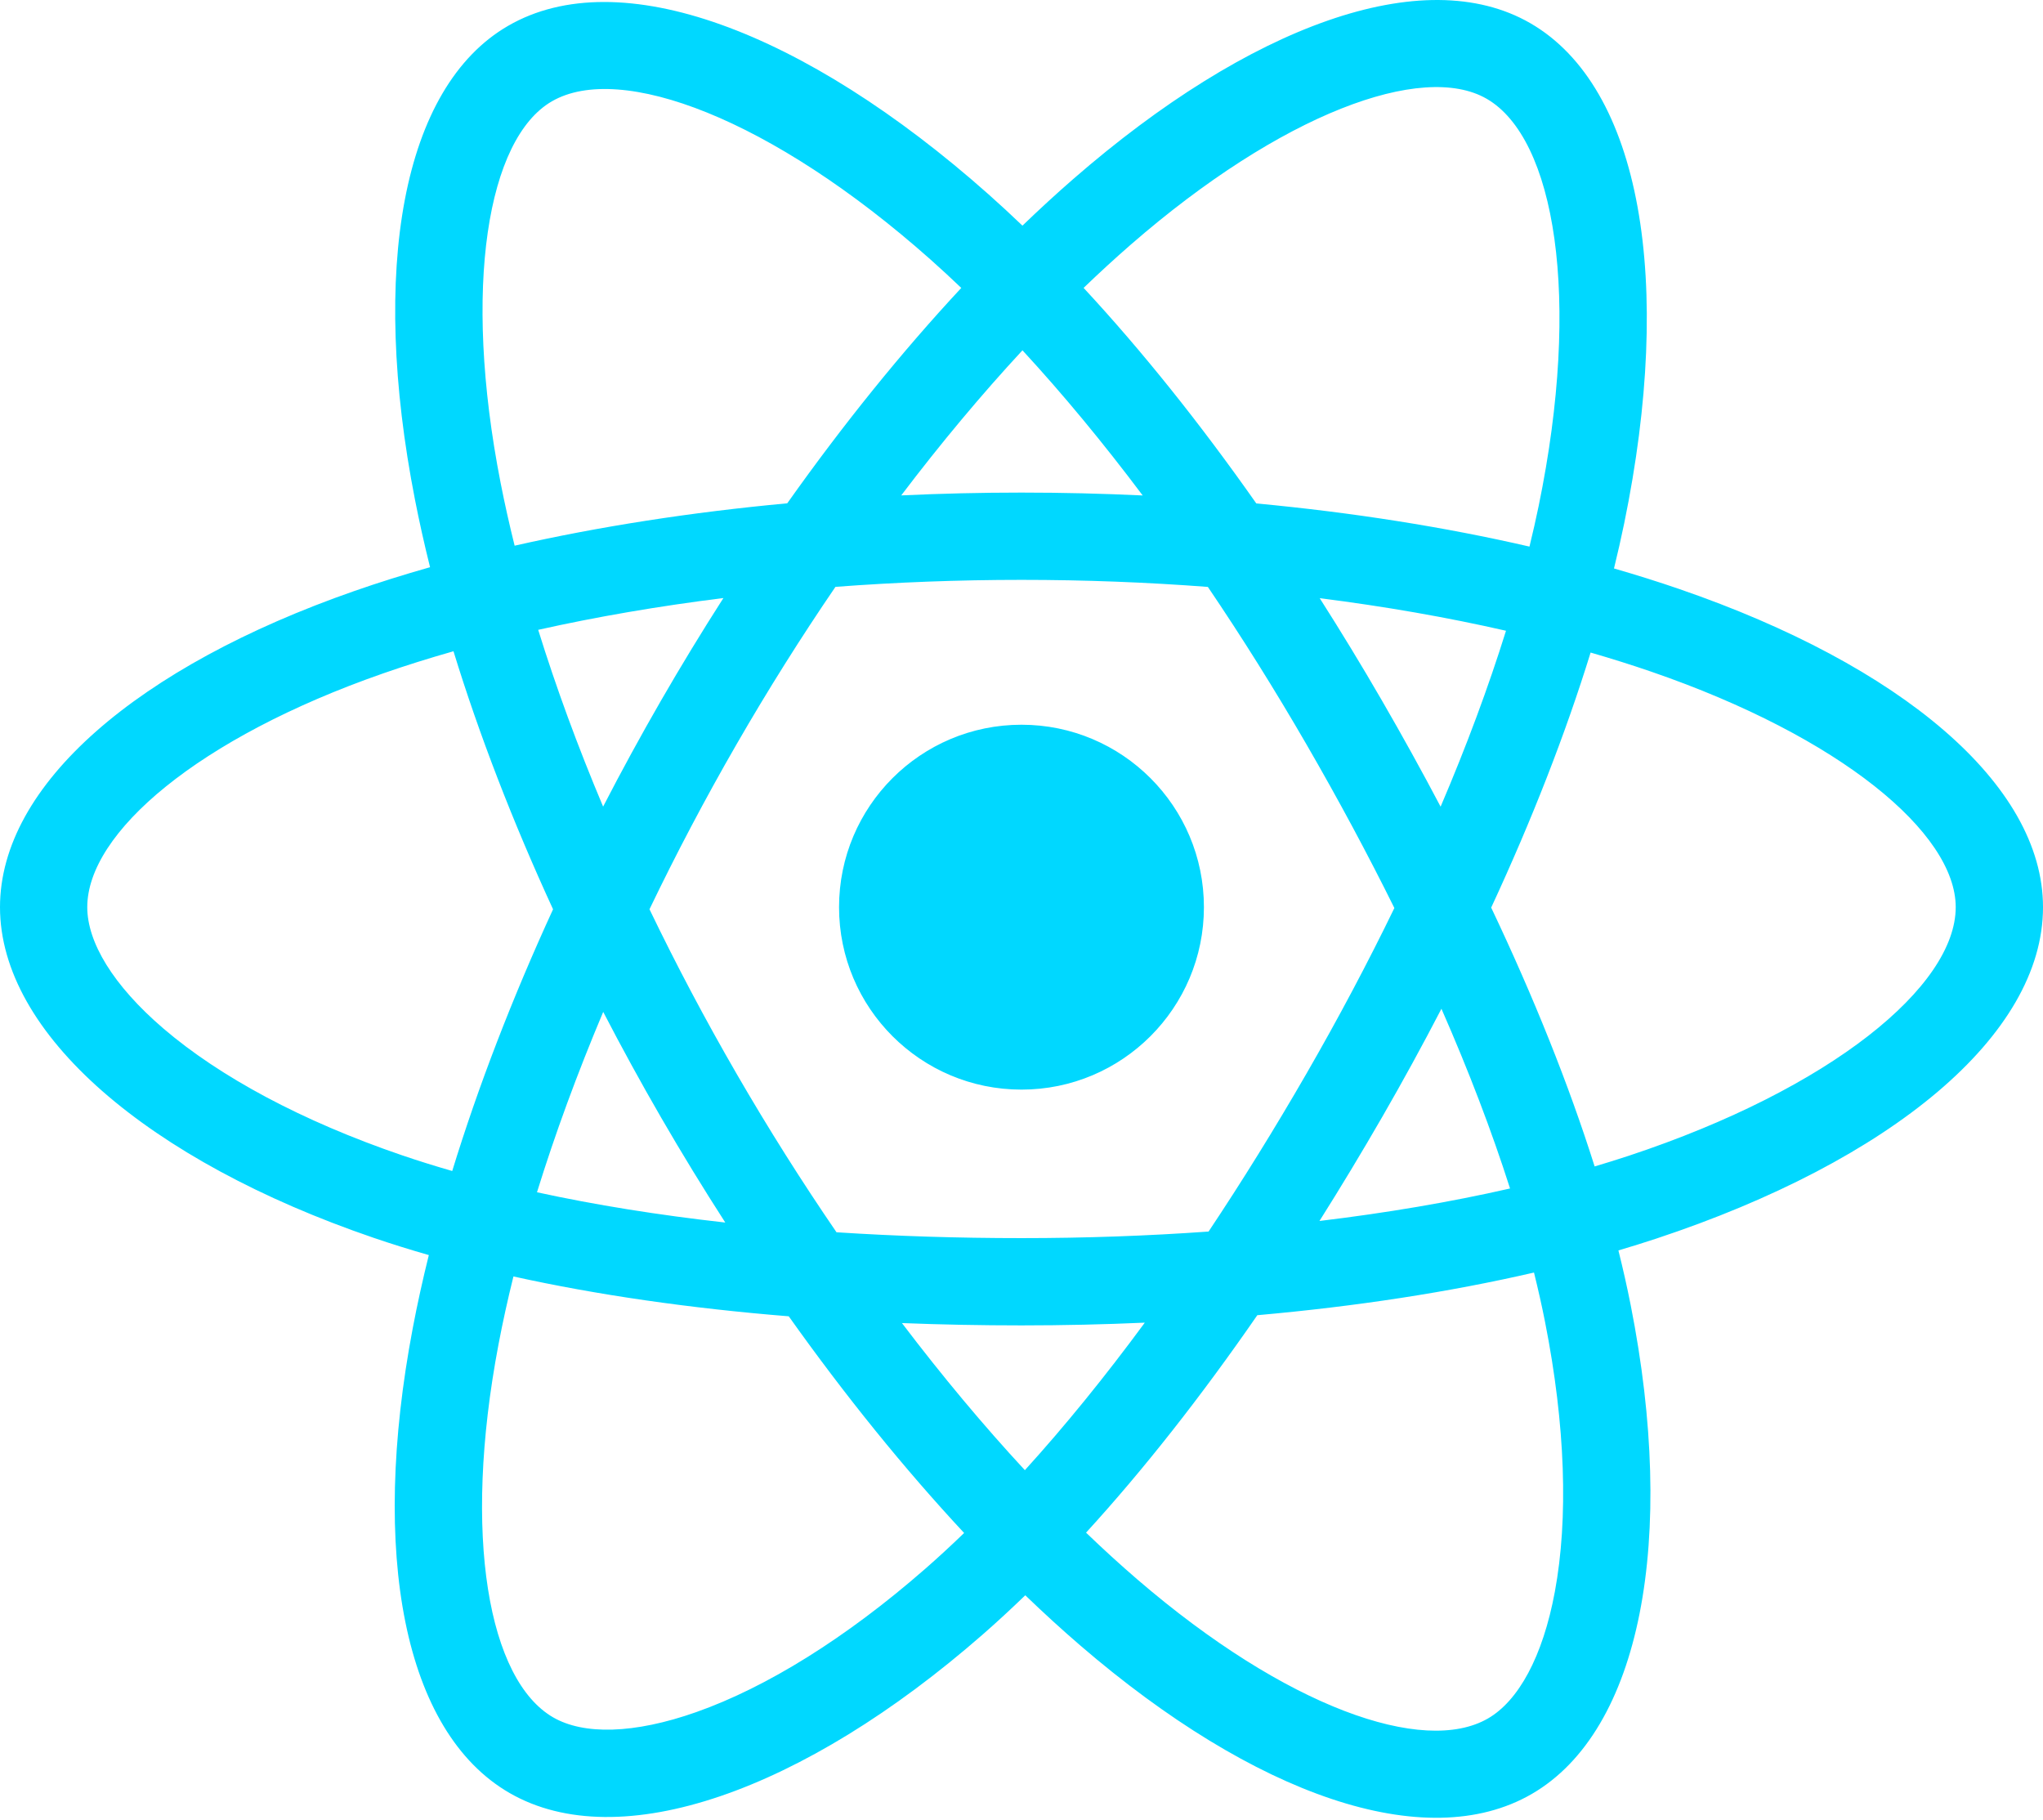
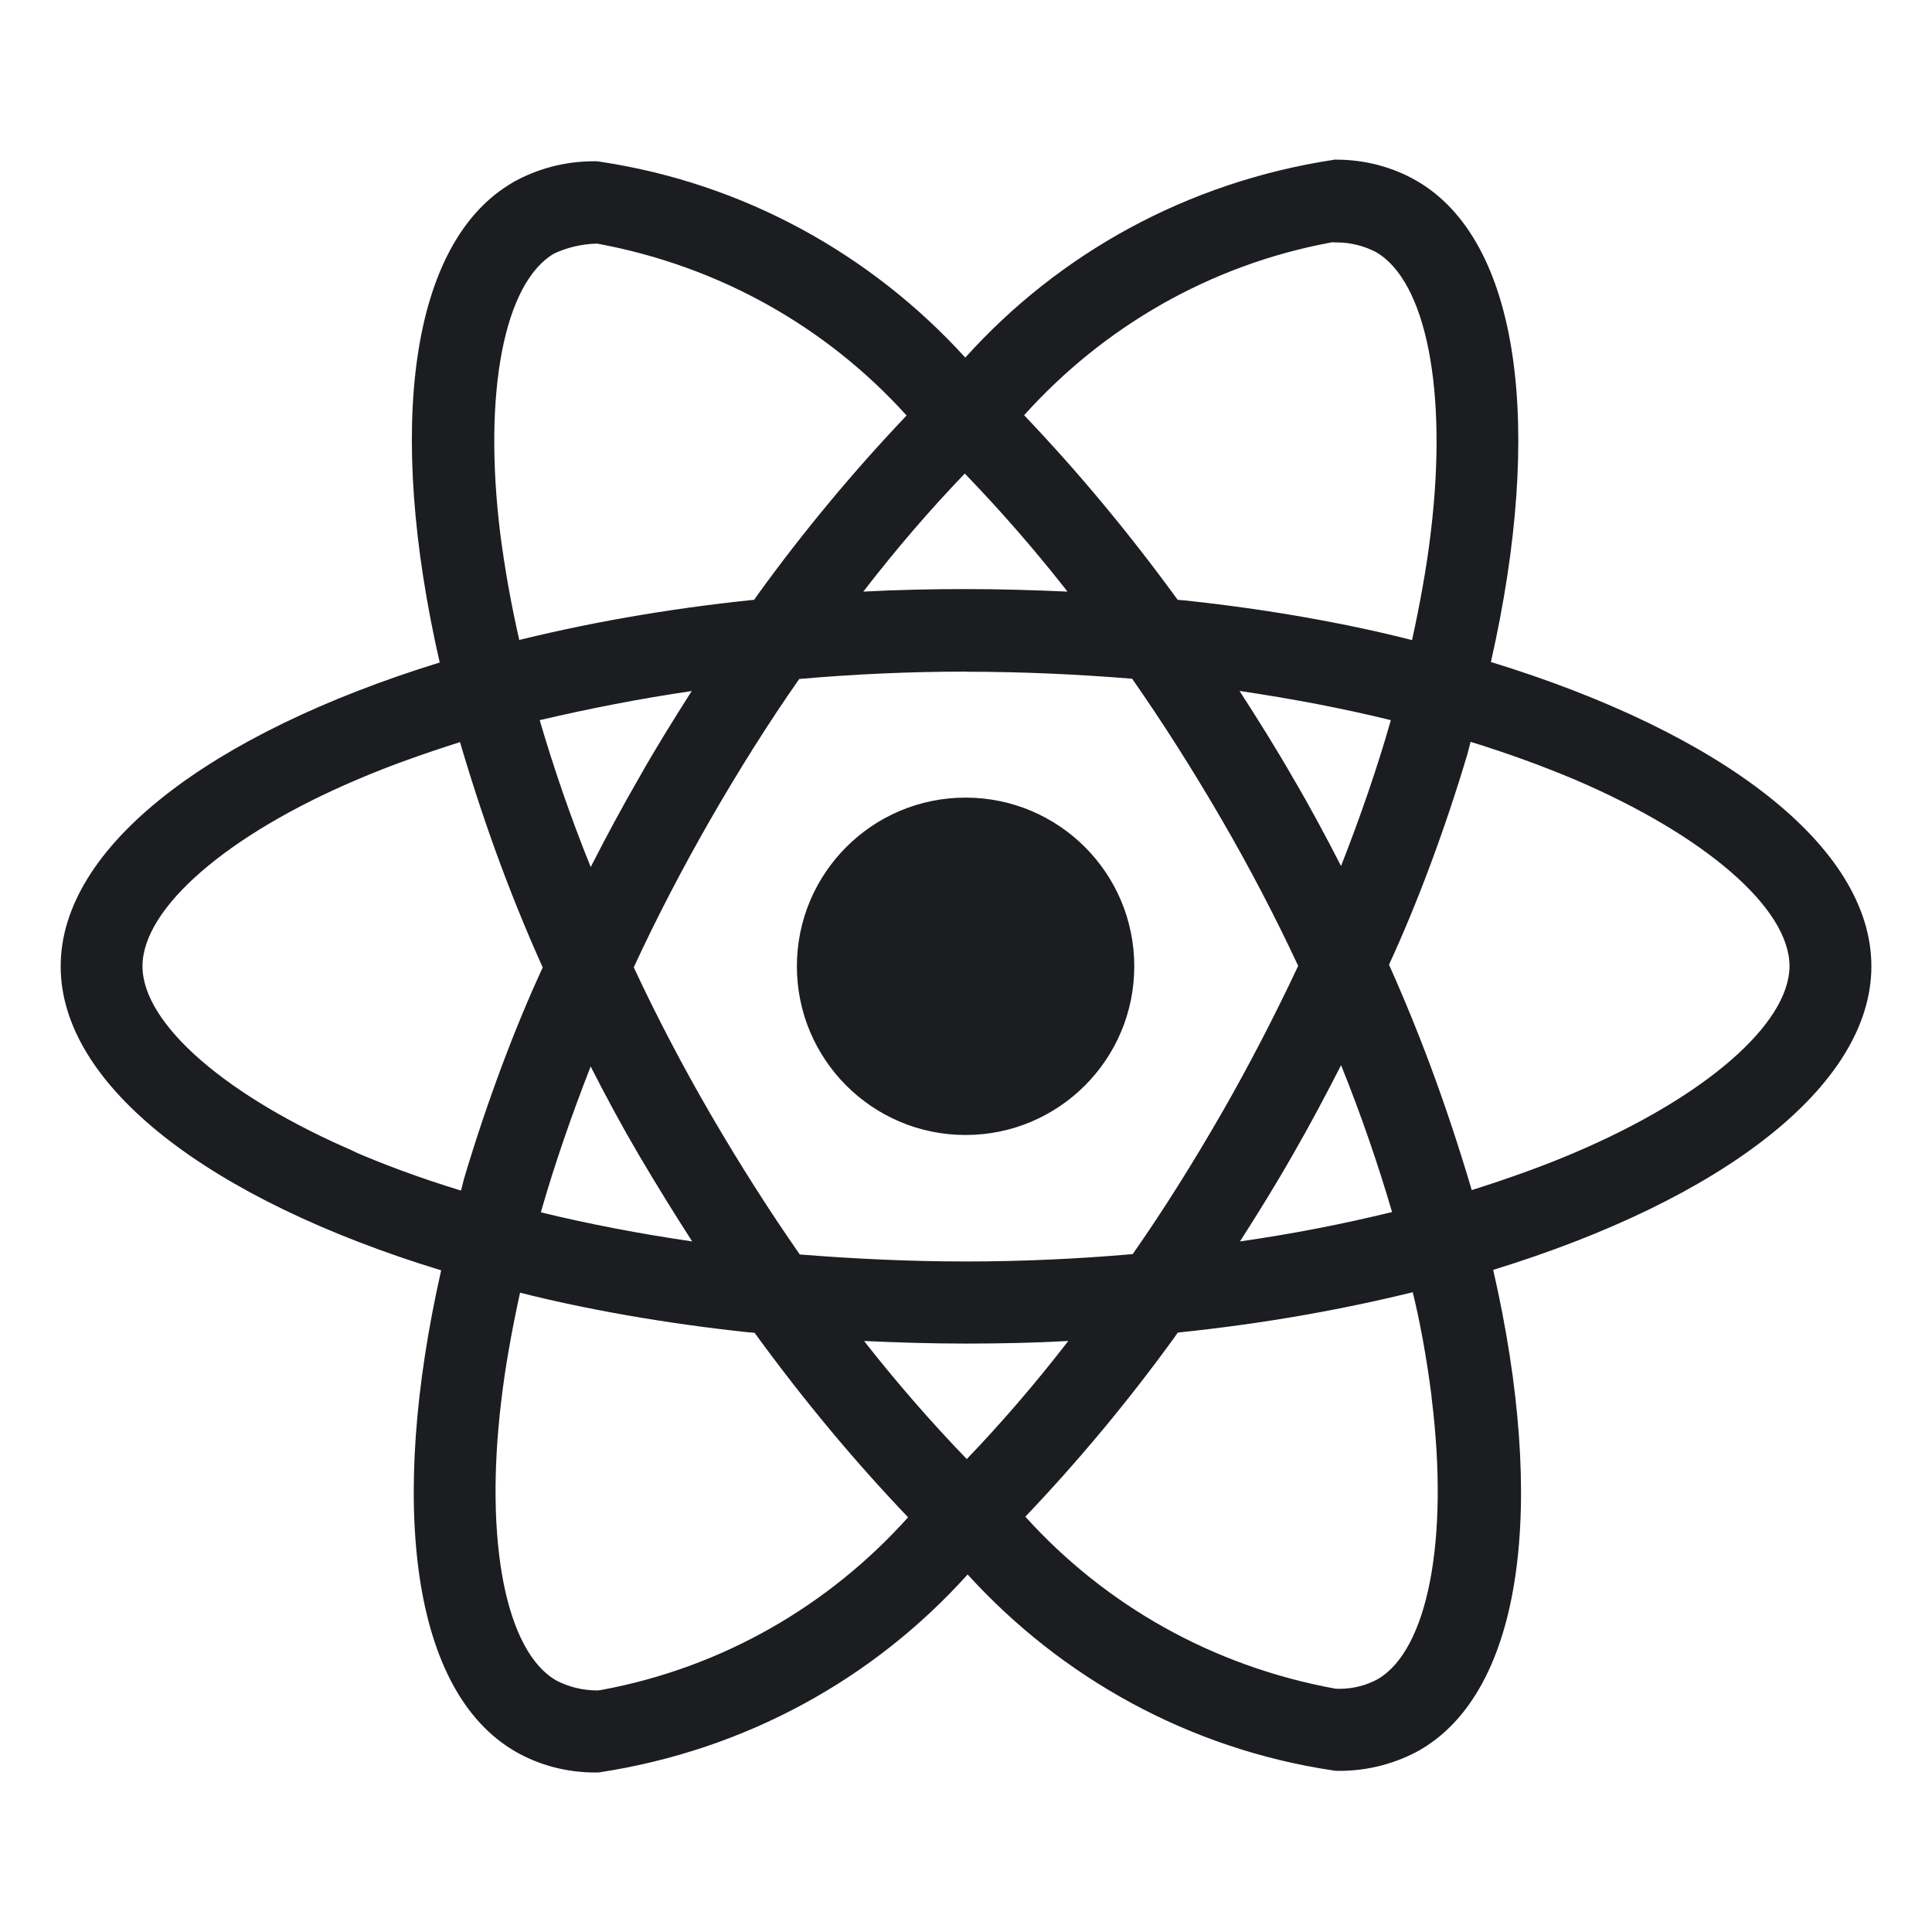
- <svg xmlns="http://www.w3.org/2000/svg" height="228" preserveAspectRatio="xMidYMid" viewBox="0 0 256 228" width="256">
-   <path d="m210.483 73.824c-2.656-.914-5.408-1.779-8.241-2.597.466-1.901.893-3.777 1.273-5.621 6.238-30.281 2.159-54.676-11.768-62.707-13.355-7.701-35.196.329-57.254 19.525-2.121 1.846-4.248 3.8-6.374 5.849-1.417-1.355-2.831-2.665-4.242-3.917-23.118-20.526-46.29-29.177-60.204-21.122-13.342 7.724-17.293 30.657-11.678 59.355.542 2.772 1.176 5.603 1.893 8.481-3.28.931-6.446 1.923-9.475 2.979-27.103 9.449-44.413 24.259-44.413 39.62 0 15.865 18.582 31.778 46.812 41.427 2.228.761 4.539 1.481 6.922 2.165-.773 3.113-1.446 6.163-2.01 9.138-5.354 28.2-1.173 50.591 12.134 58.266 13.745 7.926 36.812-.221 59.273-19.855 1.775-1.552 3.557-3.198 5.342-4.923 2.313 2.228 4.623 4.336 6.921 6.314 21.757 18.722 43.245 26.283 56.539 18.586 13.731-7.949 18.193-32.003 12.4-61.268-.442-2.235-.957-4.518-1.536-6.842 1.62-.479 3.21-.973 4.761-1.487 29.348-9.724 48.443-25.443 48.443-41.52 0-15.417-17.868-30.326-45.517-39.844zm-6.365 70.984c-1.4.463-2.836.911-4.3 1.346-3.24-10.257-7.613-21.163-12.964-32.432 5.106-11 9.31-21.767 12.459-31.958 2.619.758 5.161 1.557 7.61 2.401 23.69 8.155 38.14 20.213 38.14 29.504 0 9.896-15.606 22.743-40.946 31.14zm-10.514 20.834c2.562 12.941 2.928 24.641 1.231 33.787-1.525 8.219-4.591 13.698-8.382 15.893-8.068 4.67-25.321-1.4-43.927-17.412-2.133-1.835-4.282-3.795-6.437-5.87 7.213-7.889 14.423-17.061 21.459-27.246 12.376-1.098 24.068-2.894 34.671-5.345.522 2.107.986 4.173 1.386 6.193zm-106.328 48.873c-7.882 2.784-14.16 2.863-17.955.675-8.075-4.657-11.432-22.636-6.853-46.752.524-2.762 1.149-5.599 1.868-8.499 10.487 2.319 22.093 3.988 34.499 4.993 7.083 9.967 14.501 19.128 21.976 27.15-1.633 1.577-3.26 3.078-4.878 4.492-9.932 8.682-19.886 14.842-28.657 17.94zm-36.928-69.768c-12.483-4.266-22.792-9.812-29.858-15.863-6.349-5.438-9.555-10.836-9.555-15.216 0-9.322 13.898-21.212 37.077-29.293 2.812-.981 5.757-1.905 8.812-2.773 3.203 10.42 7.406 21.315 12.477 32.332-5.137 11.18-9.399 22.249-12.634 32.791-2.178-.626-4.288-1.285-6.319-1.979zm12.378-84.259c-4.811-24.587-1.616-43.135 6.425-47.79 8.564-4.958 27.503 2.111 47.463 19.835 1.276 1.133 2.557 2.318 3.841 3.545-7.438 7.987-14.788 17.079-21.808 26.987-12.04 1.116-23.565 2.909-34.161 5.309-.666-2.68-1.256-5.313-1.76-7.887zm110.427 27.267c-2.533-4.375-5.134-8.647-7.785-12.803 8.168 1.033 15.994 2.403 23.343 4.081-2.206 7.071-4.956 14.465-8.194 22.044-2.322-4.409-4.778-8.854-7.365-13.322zm-45.032-43.861c5.044 5.465 10.096 11.566 15.065 18.187-5.007-.236-10.076-.36-15.187-.36-5.063 0-10.094.12-15.07.353 4.974-6.559 10.069-12.652 15.192-18.18zm-45.32 43.937c-2.53 4.388-4.941 8.809-7.227 13.238-3.185-7.553-5.909-14.98-8.135-22.151 7.304-1.635 15.093-2.971 23.209-3.984-2.688 4.194-5.31 8.497-7.848 12.897zm8.081 65.352c-8.385-.936-16.291-2.203-23.594-3.793 2.261-7.299 5.046-14.885 8.298-22.601 2.292 4.426 4.712 8.849 7.258 13.246h0c2.593 4.48 5.28 8.868 8.038 13.147zm37.541 31.03c-5.183-5.593-10.353-11.779-15.403-18.433 4.902.192 9.899.291 14.978.291 5.218 0 10.376-.118 15.453-.344-4.985 6.774-10.019 12.97-15.029 18.486zm52.198-57.817c3.422 7.799 6.306 15.345 8.596 22.52-7.423 1.693-15.436 3.057-23.88 4.071 2.658-4.211 5.281-8.557 7.859-13.026 2.608-4.522 5.084-9.051 7.425-13.564zm-16.898 8.101c-4.002 6.939-8.11 13.562-12.281 19.815-7.597.543-15.445.823-23.444.823-7.967 0-15.716-.247-23.178-.732-4.339-6.334-8.537-12.978-12.513-19.846h.001c-3.966-6.85-7.616-13.757-10.923-20.626 3.306-6.885 6.947-13.8 10.89-20.638l-.001.001c3.953-6.856 8.114-13.467 12.413-19.761 7.613-.576 15.421-.876 23.311-.876h0c7.926 0 15.743.303 23.354.883 4.233 6.249 8.366 12.838 12.335 19.695 4.014 6.934 7.701 13.803 11.036 20.54-3.325 6.853-7.004 13.792-11 20.722zm22.56-122.124c8.573 4.944 11.906 24.881 6.52 51.026-.344 1.668-.73 3.367-1.151 5.089-10.621-2.451-22.154-4.274-34.229-5.407-7.034-10.017-14.324-19.124-21.641-27.008 1.967-1.892 3.932-3.697 5.888-5.4 18.9-16.448 36.564-22.941 44.612-18.3zm-58.285 78.435c12.625 0 22.86 10.234 22.86 22.86 0 12.625-10.235 22.86-22.86 22.86-12.625 0-22.86-10.235-22.86-22.86 0-12.625 10.235-22.86 22.86-22.86z" fill="#00d8ff" />
+ <svg xmlns="http://www.w3.org/2000/svg" fill="#1C1D20" width="800px" height="800px" viewBox="0 0 32 32" version="1.1">
+   <path d="M14.313 22.211c0.55 0.025 1.112 0.043 1.681 0.043 0.575 0 1.143-0.012 1.7-0.043-0.557 0.72-1.107 1.357-1.689 1.964l0.008-0.008c-0.579-0.6-1.135-1.238-1.659-1.902l-0.041-0.054zM8.615 21.411c1.083 0.275 2.404 0.509 3.752 0.653l0.131 0.011c0.825 1.133 1.659 2.13 2.554 3.068l-0.011-0.012c-1.311 1.463-3.080 2.491-5.081 2.86l-0.055 0.008c-0.004 0-0.008 0-0.012 0-0.248 0-0.482-0.061-0.687-0.169l0.008 0.004c-0.832-0.475-1.193-2.292-0.912-4.627 0.067-0.575 0.177-1.18 0.312-1.797zM23.398 21.398c0.118 0.474 0.229 1.078 0.308 1.692l0.009 0.086c0.287 2.334-0.067 4.149-0.892 4.634-0.184 0.102-0.404 0.162-0.638 0.162-0.023 0-0.046-0.001-0.069-0.002l0.003 0c-2.053-0.375-3.821-1.396-5.129-2.841l-0.007-0.008c0.879-0.923 1.707-1.918 2.466-2.965l0.058-0.084c1.476-0.154 2.799-0.392 4.088-0.717l-0.197 0.042zM9.784 17.666c0.25 0.49 0.512 0.978 0.8 1.468q0.431 0.731 0.881 1.428c-0.868-0.127-1.706-0.287-2.507-0.482 0.225-0.787 0.507-1.602 0.825-2.416zM22.212 17.641c0.331 0.821 0.612 1.64 0.845 2.434-0.8 0.196-1.645 0.362-2.519 0.487 0.3-0.469 0.6-0.952 0.881-1.447 0.281-0.487 0.544-0.985 0.795-1.475zM7.619 12.292c0.436 1.478 0.904 2.714 1.449 3.906l-0.075-0.182c-0.466 1.005-0.927 2.234-1.305 3.499l-0.052 0.205c-0.706-0.217-1.274-0.43-1.827-0.669l0.115 0.044c-2.164-0.921-3.564-2.132-3.564-3.092s1.4-2.177 3.564-3.094c0.525-0.225 1.1-0.428 1.694-0.617zM24.358 12.287c0.605 0.187 1.18 0.396 1.718 0.622 2.164 0.925 3.564 2.134 3.564 3.094-0.006 0.96-1.406 2.174-3.57 3.093-0.525 0.225-1.1 0.427-1.693 0.616-0.44-1.483-0.908-2.718-1.451-3.912l0.076 0.188c0.464-1.004 0.926-2.233 1.303-3.498l0.053-0.206zM20.53 11.444c0.869 0.129 1.706 0.287 2.507 0.484-0.225 0.79-0.506 1.602-0.825 2.416-0.25-0.487-0.512-0.978-0.8-1.467-0.281-0.49-0.581-0.967-0.881-1.432zM11.458 11.444c-0.3 0.471-0.6 0.953-0.88 1.45-0.281 0.487-0.544 0.977-0.794 1.467-0.331-0.82-0.612-1.637-0.845-2.433 0.8-0.187 1.643-0.354 2.518-0.482zM16 11.126c0.925 0 1.846 0.042 2.752 0.116q0.761 1.091 1.478 2.324 0.697 1.2 1.272 2.432c-0.385 0.819-0.807 1.637-1.266 2.437-0.475 0.825-0.966 1.61-1.475 2.337-0.91 0.079-1.832 0.122-2.762 0.122-0.925 0-1.846-0.044-2.752-0.116-0.507-0.727-1.002-1.505-1.478-2.324q-0.697-1.2-1.272-2.432c0.379-0.821 0.807-1.641 1.266-2.442 0.475-0.825 0.966-1.607 1.475-2.334 0.91-0.080 1.832-0.122 2.762-0.122zM15.981 7.845c0.58 0.6 1.136 1.237 1.659 1.901l0.040 0.053c-0.55-0.025-1.112-0.042-1.681-0.042-0.575 0-1.143 0.012-1.7 0.042 0.556-0.72 1.106-1.357 1.689-1.964l-0.008 0.008zM9.88 4.033c2.053 0.376 3.82 1.397 5.129 2.841l0.007 0.008c-0.879 0.924-1.707 1.919-2.466 2.968l-0.058 0.084c-1.475 0.153-2.798 0.389-4.086 0.714l0.196-0.042c-0.14-0.612-0.244-1.205-0.317-1.774-0.287-2.334 0.067-4.149 0.892-4.632 0.206-0.097 0.447-0.157 0.701-0.165l0.003-0zM22.090 4.008v0.008c0.013-0 0.028-0.001 0.044-0.001 0.239 0 0.464 0.059 0.662 0.163l-0.008-0.004c0.832 0.477 1.193 2.293 0.912 4.629-0.067 0.575-0.177 1.181-0.312 1.799-1.085-0.278-2.406-0.513-3.754-0.656l-0.128-0.011c-0.826-1.134-1.66-2.131-2.555-3.070l0.012 0.012c1.311-1.46 3.077-2.488 5.074-2.859l0.056-0.009zM22.096 2.646c-2.442 0.371-4.556 1.557-6.1 3.268l-0.008 0.009c-1.555-1.71-3.669-2.888-6.051-3.245l-0.056-0.007c-0.013-0-0.029-0-0.045-0-0.491 0-0.952 0.129-1.351 0.355l0.014-0.007c-1.718 0.991-2.103 4.079-1.216 7.954-3.804 1.175-6.278 3.053-6.278 5.032 0 1.987 2.487 3.87 6.302 5.036-0.88 3.89-0.487 6.983 1.235 7.973 0.378 0.217 0.832 0.344 1.315 0.344 0.022 0 0.044-0 0.065-0.001l-0.003 0c2.442-0.371 4.556-1.558 6.1-3.27l0.008-0.009c1.555 1.711 3.669 2.889 6.051 3.246l0.056 0.007c0.015 0 0.034 0 0.052 0 0.488 0 0.947-0.128 1.344-0.351l-0.014 0.007c1.717-0.99 2.103-4.078 1.216-7.954 3.79-1.165 6.264-3.047 6.264-5.029 0-1.987-2.487-3.87-6.302-5.039 0.88-3.886 0.487-6.982-1.235-7.973-0.382-0.219-0.84-0.348-1.328-0.348-0.013 0-0.026 0-0.039 0l0.002-0zM18.787 16.005c0 1.543-1.251 2.794-2.794 2.794s-2.794-1.251-2.794-2.794c0-1.543 1.251-2.794 2.794-2.794 0.772 0 1.47 0.313 1.976 0.818v0c0.506 0.506 0.818 1.204 0.818 1.976 0 0 0 0 0 0v0z" />
</svg>
